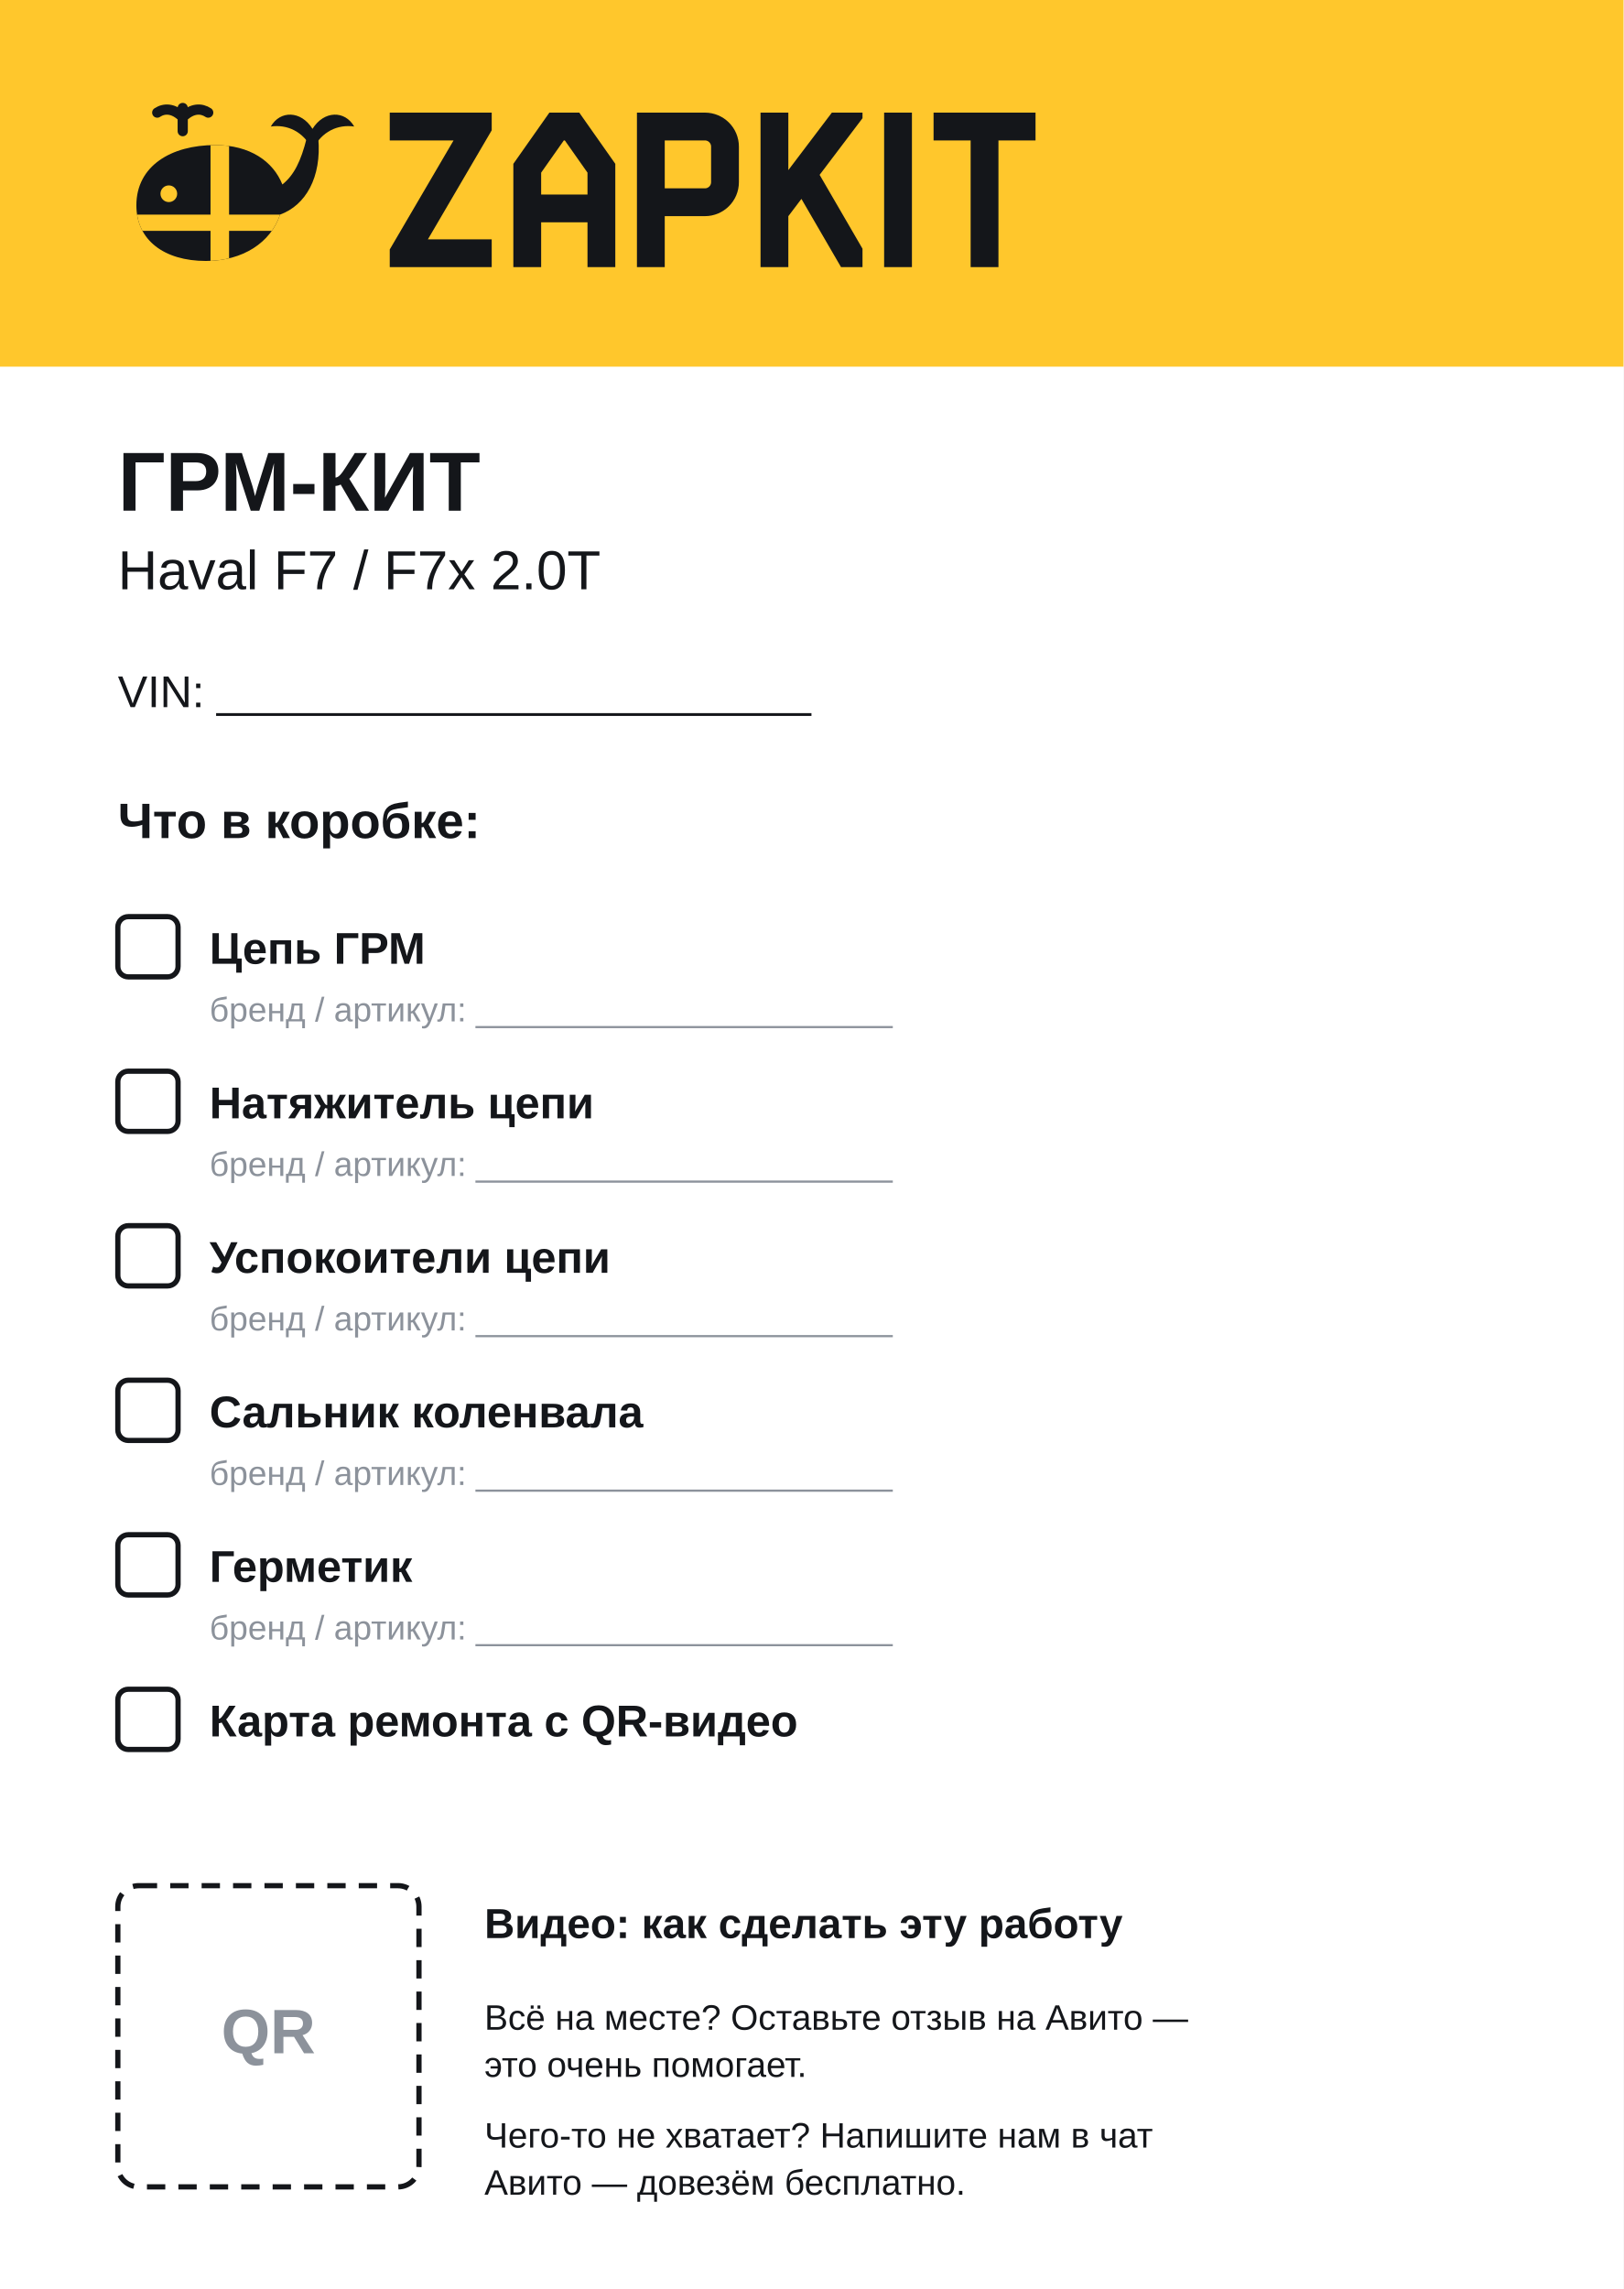
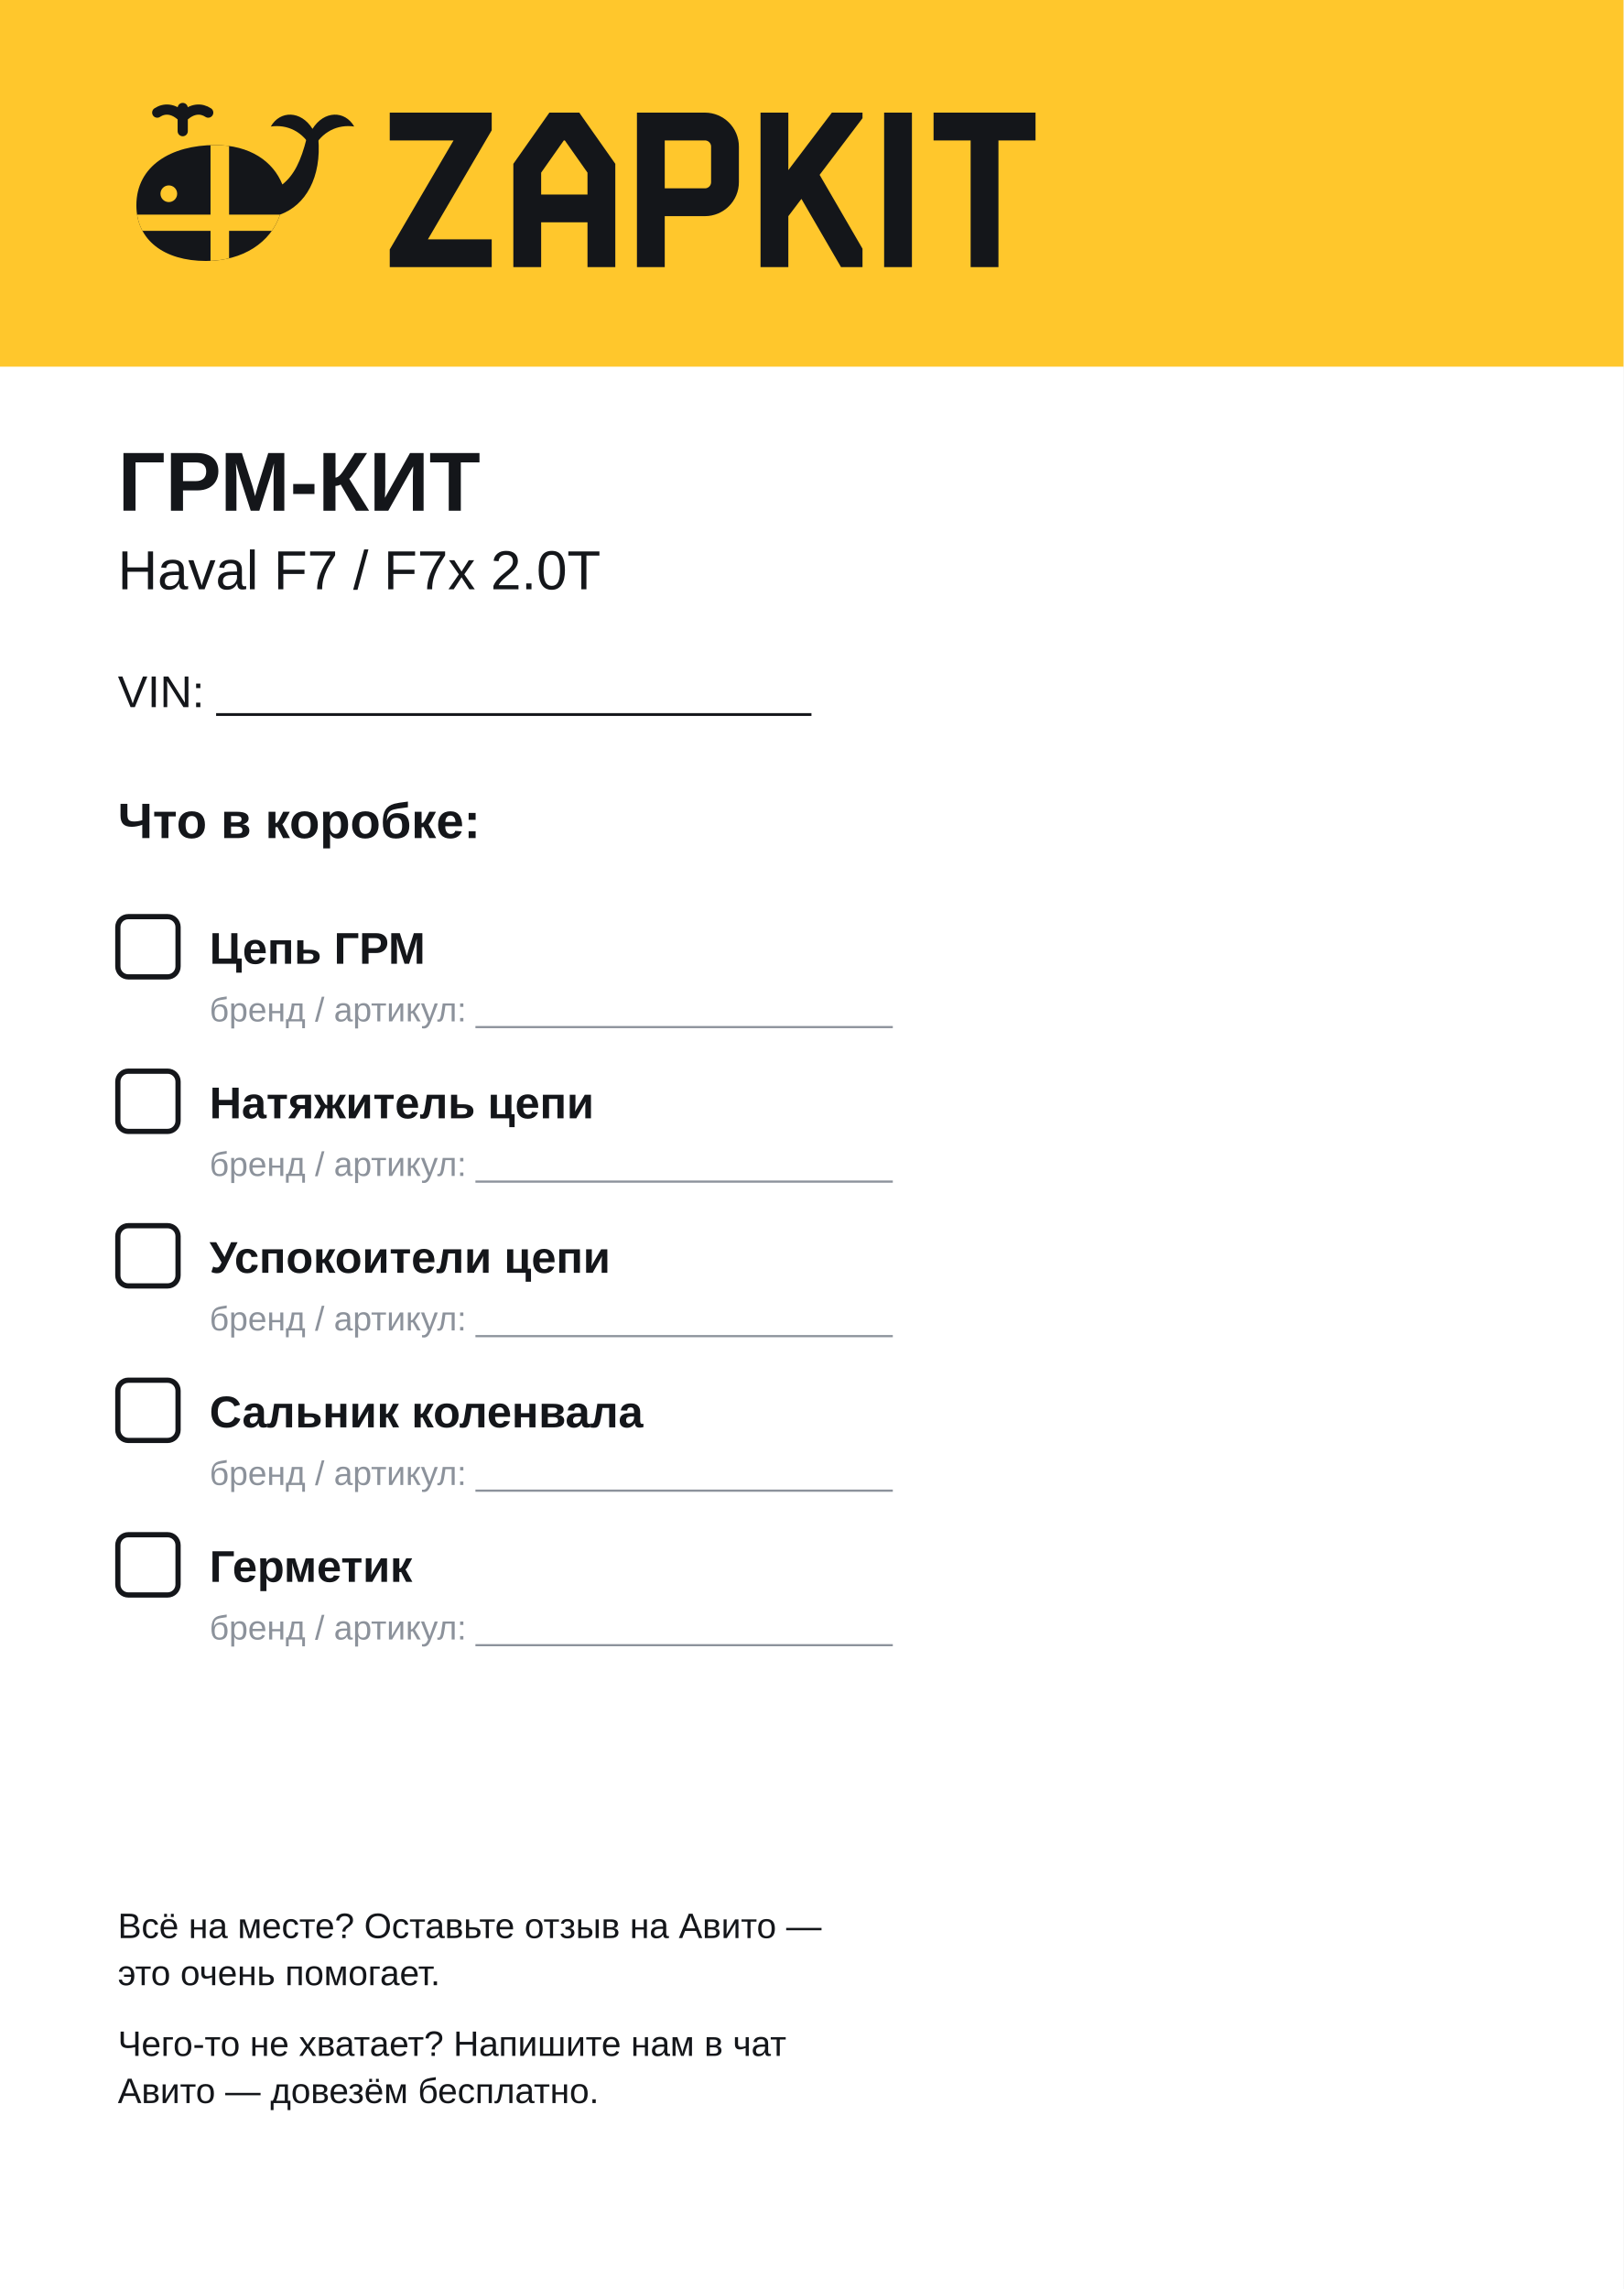
<svg xmlns="http://www.w3.org/2000/svg" viewBox="0 0 1240 1748" width="1240" height="1748" role="img" aria-label="ZAPKIT — карта ремонта: ГРМ-КИТ Haval F7 / F7x 2.0T">
  <rect width="1240" height="1748" fill="#FFFFFF" />
  <rect width="1240" height="280" fill="#FFC72C" />
  <g transform="translate(90 86) scale(1.18)">
    <g transform="translate(0 -30) scale(1.5)">
      <defs>
        <clipPath id="wb-r22">
          <path d="M8,60 C8,43 23,34 42,34 C57,34 67,41 71,51 C76,47 79,41 81.5,31 L86.5,31 C88,48 81,60 70,64 C66,76 54,84 38,84 C20,84 8,75 8,60 Z" />
        </clipPath>
      </defs>
      <path fill="#14161A" d="M8,60 C8,43 23,34 42,34 C57,34 67,41 71,51 C76,47 79,41 81.5,31 L86.5,31 C88,48 81,60 70,64 C66,76 54,84 38,84 C20,84 8,75 8,60 Z" />
      <path fill="#14161A" d="M84,36 C80,28 73,25 66,26 C70,19 79,19 84,27 C89,19 98,19 102,26 C95,25 88,28 84,36 Z" />
      <g clip-path="url(#wb-r22)" fill="#FFC72C">
        <rect x="40" y="30" width="8" height="60" />
        <rect x="0" y="64" width="90" height="7" />
      </g>
      <circle cx="22" cy="55" r="3.6" fill="#FFC72C" />
      <path d="M28,28 V18 M28,22 C24,18 20,18 17,20 M28,22 C32,18 36,18 39,20" fill="none" stroke="#14161A" stroke-width="4.4" stroke-linecap="round" />
    </g>
    <g transform="translate(176 0)">
      <defs>
        <clipPath id="c66-r22">
          <rect width="66" height="100" />
        </clipPath>
        <clipPath id="c18-r22">
          <rect width="18" height="100" />
        </clipPath>
      </defs>
      <g transform="translate(0 0)">
        <path clip-path="url(#c66-r22)" d="M0,9 H57 L9,91 H66" fill="none" stroke="#14161A" stroke-width="18" stroke-linejoin="miter" stroke-miterlimit="10" />
      </g>
      <g transform="translate(80 0)">
        <path clip-path="url(#c66-r22)" d="M9,100 V36 L28,9 H38 L57,36 V100 M9,62 H57" fill="none" stroke="#14161A" stroke-width="18" stroke-linejoin="miter" stroke-miterlimit="10" />
      </g>
      <g transform="translate(160 0)">
        <path clip-path="url(#c66-r22)" d="M9,100 V9 H44 A13,13 0 0 1 57,22 V45 A13,13 0 0 1 44,58 H9" fill="none" stroke="#14161A" stroke-width="18" stroke-linejoin="miter" stroke-miterlimit="10" />
      </g>
      <g transform="translate(240 0)">
        <path clip-path="url(#c66-r22)" d="M9,0 V100 M9,64 L62,-6 M30,44 L66,106" fill="none" stroke="#14161A" stroke-width="18" stroke-linejoin="miter" stroke-miterlimit="10" />
      </g>
      <g transform="translate(320 0)">
        <path clip-path="url(#c18-r22)" d="M9,0 V100" fill="none" stroke="#14161A" stroke-width="18" stroke-linejoin="miter" stroke-miterlimit="10" />
      </g>
      <g transform="translate(352 0)">
        <path clip-path="url(#c66-r22)" d="M0,9 H66 M33,9 V100" fill="none" stroke="#14161A" stroke-width="18" stroke-linejoin="miter" stroke-miterlimit="10" />
      </g>
    </g>
  </g>
  <text x="90" y="390" font-family="'Liberation Sans', Arial, Helvetica, sans-serif" font-size="64" font-weight="700" fill="#14161A" text-anchor="start">ГРМ-КИТ</text>
  <text x="90" y="450" font-family="'Liberation Sans', Arial, Helvetica, sans-serif" font-size="42" font-weight="400" fill="#14161A" text-anchor="start">Haval F7 / F7x 2.0T</text>
  <text x="90" y="540" font-family="'Liberation Sans', Arial, Helvetica, sans-serif" font-size="34" font-weight="400" fill="#14161A" text-anchor="start">VIN: ________________________</text>
  <text x="90" y="640" font-family="'Liberation Sans', Arial, Helvetica, sans-serif" font-size="38" font-weight="700" fill="#14161A" text-anchor="start">Что в коробке:</text>
  <rect x="90" y="700" width="46" height="46" rx="8" fill="none" stroke="#14161A" stroke-width="4" />
  <text x="160" y="736" font-family="'Liberation Sans', Arial, Helvetica, sans-serif" font-size="34" font-weight="700" fill="#14161A" text-anchor="start">Цепь ГРМ</text>
  <text x="160" y="780" font-family="'Liberation Sans', Arial, Helvetica, sans-serif" font-size="26" font-weight="400" fill="#8C929B" text-anchor="start">бренд / артикул: ______________________</text>
  <rect x="90" y="818" width="46" height="46" rx="8" fill="none" stroke="#14161A" stroke-width="4" />
  <text x="160" y="854" font-family="'Liberation Sans', Arial, Helvetica, sans-serif" font-size="34" font-weight="700" fill="#14161A" text-anchor="start">Натяжитель цепи</text>
  <text x="160" y="898" font-family="'Liberation Sans', Arial, Helvetica, sans-serif" font-size="26" font-weight="400" fill="#8C929B" text-anchor="start">бренд / артикул: ______________________</text>
  <rect x="90" y="936" width="46" height="46" rx="8" fill="none" stroke="#14161A" stroke-width="4" />
  <text x="160" y="972" font-family="'Liberation Sans', Arial, Helvetica, sans-serif" font-size="34" font-weight="700" fill="#14161A" text-anchor="start">Успокоители цепи</text>
  <text x="160" y="1016" font-family="'Liberation Sans', Arial, Helvetica, sans-serif" font-size="26" font-weight="400" fill="#8C929B" text-anchor="start">бренд / артикул: ______________________</text>
  <rect x="90" y="1054" width="46" height="46" rx="8" fill="none" stroke="#14161A" stroke-width="4" />
  <text x="160" y="1090" font-family="'Liberation Sans', Arial, Helvetica, sans-serif" font-size="34" font-weight="700" fill="#14161A" text-anchor="start">Сальник коленвала</text>
  <text x="160" y="1134" font-family="'Liberation Sans', Arial, Helvetica, sans-serif" font-size="26" font-weight="400" fill="#8C929B" text-anchor="start">бренд / артикул: ______________________</text>
  <rect x="90" y="1172" width="46" height="46" rx="8" fill="none" stroke="#14161A" stroke-width="4" />
  <text x="160" y="1208" font-family="'Liberation Sans', Arial, Helvetica, sans-serif" font-size="34" font-weight="700" fill="#14161A" text-anchor="start">Герметик</text>
  <text x="160" y="1252" font-family="'Liberation Sans', Arial, Helvetica, sans-serif" font-size="26" font-weight="400" fill="#8C929B" text-anchor="start">бренд / артикул: ______________________</text>
-   <rect x="90" y="1290" width="46" height="46" rx="8" fill="none" stroke="#14161A" stroke-width="4" />
-   <text x="160" y="1326" font-family="'Liberation Sans', Arial, Helvetica, sans-serif" font-size="34" font-weight="700" fill="#14161A" text-anchor="start">Карта ремонта с QR-видео</text>
-   <rect x="90" y="1440" width="230" height="230" rx="16" fill="none" stroke="#14161A" stroke-width="4" stroke-dasharray="14 10" />
-   <text x="205" y="1568" font-family="'Liberation Sans', Arial, Helvetica, sans-serif" font-size="48" font-weight="700" fill="#8C929B" text-anchor="middle">QR</text>
-   <text x="370" y="1480" font-family="'Liberation Sans', Arial, Helvetica, sans-serif" font-size="32" font-weight="700" fill="#14161A" text-anchor="start">Видео: как сделать эту работу</text>
-   <text x="370" y="1550" font-family="'Liberation Sans', Arial, Helvetica, sans-serif" font-size="27" font-weight="400" fill="#14161A" text-anchor="start">Всё на месте? Оставьте отзыв на Авито —</text>
-   <text x="370" y="1586" font-family="'Liberation Sans', Arial, Helvetica, sans-serif" font-size="27" font-weight="400" fill="#14161A" text-anchor="start">это очень помогает.</text>
-   <text x="370" y="1640" font-family="'Liberation Sans', Arial, Helvetica, sans-serif" font-size="27" font-weight="400" fill="#14161A" text-anchor="start">Чего-то не хватает? Напишите нам в чат</text>
-   <text x="370" y="1676" font-family="'Liberation Sans', Arial, Helvetica, sans-serif" font-size="27" font-weight="400" fill="#14161A" text-anchor="start">Авито — довезём бесплатно.</text>
+   <text x="90" y="1480" font-family="'Liberation Sans', Arial, Helvetica, sans-serif" font-size="27" font-weight="400" fill="#14161A" text-anchor="start">Всё на месте? Оставьте отзыв на Авито —</text>
+   <text x="90" y="1516" font-family="'Liberation Sans', Arial, Helvetica, sans-serif" font-size="27" font-weight="400" fill="#14161A" text-anchor="start">это очень помогает.</text>
+   <text x="90" y="1570" font-family="'Liberation Sans', Arial, Helvetica, sans-serif" font-size="27" font-weight="400" fill="#14161A" text-anchor="start">Чего-то не хватает? Напишите нам в чат</text>
+   <text x="90" y="1606" font-family="'Liberation Sans', Arial, Helvetica, sans-serif" font-size="27" font-weight="400" fill="#14161A" text-anchor="start">Авито — довезём бесплатно.</text>
</svg>
